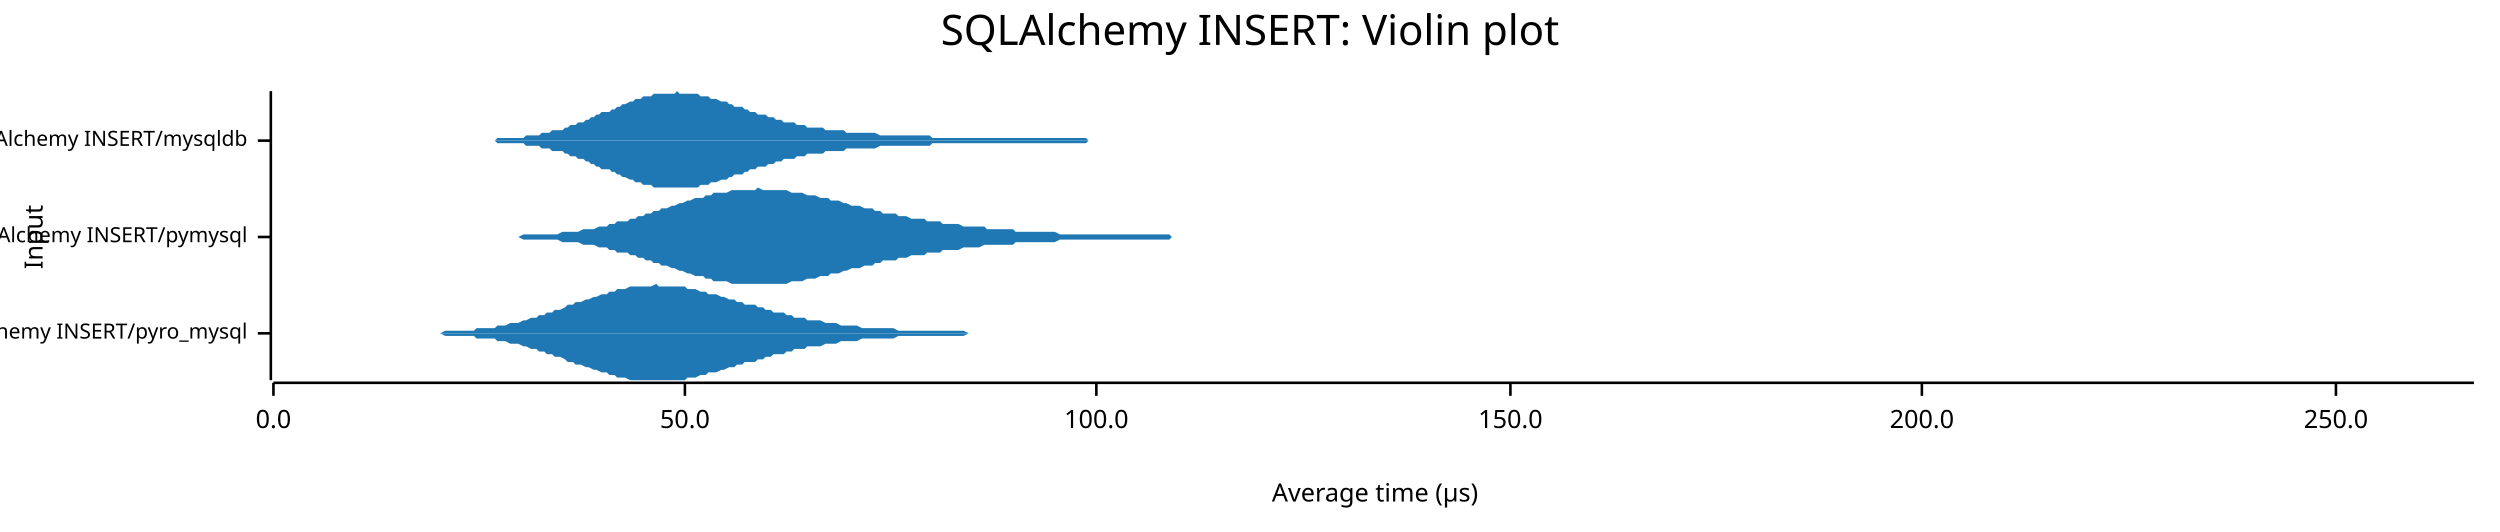
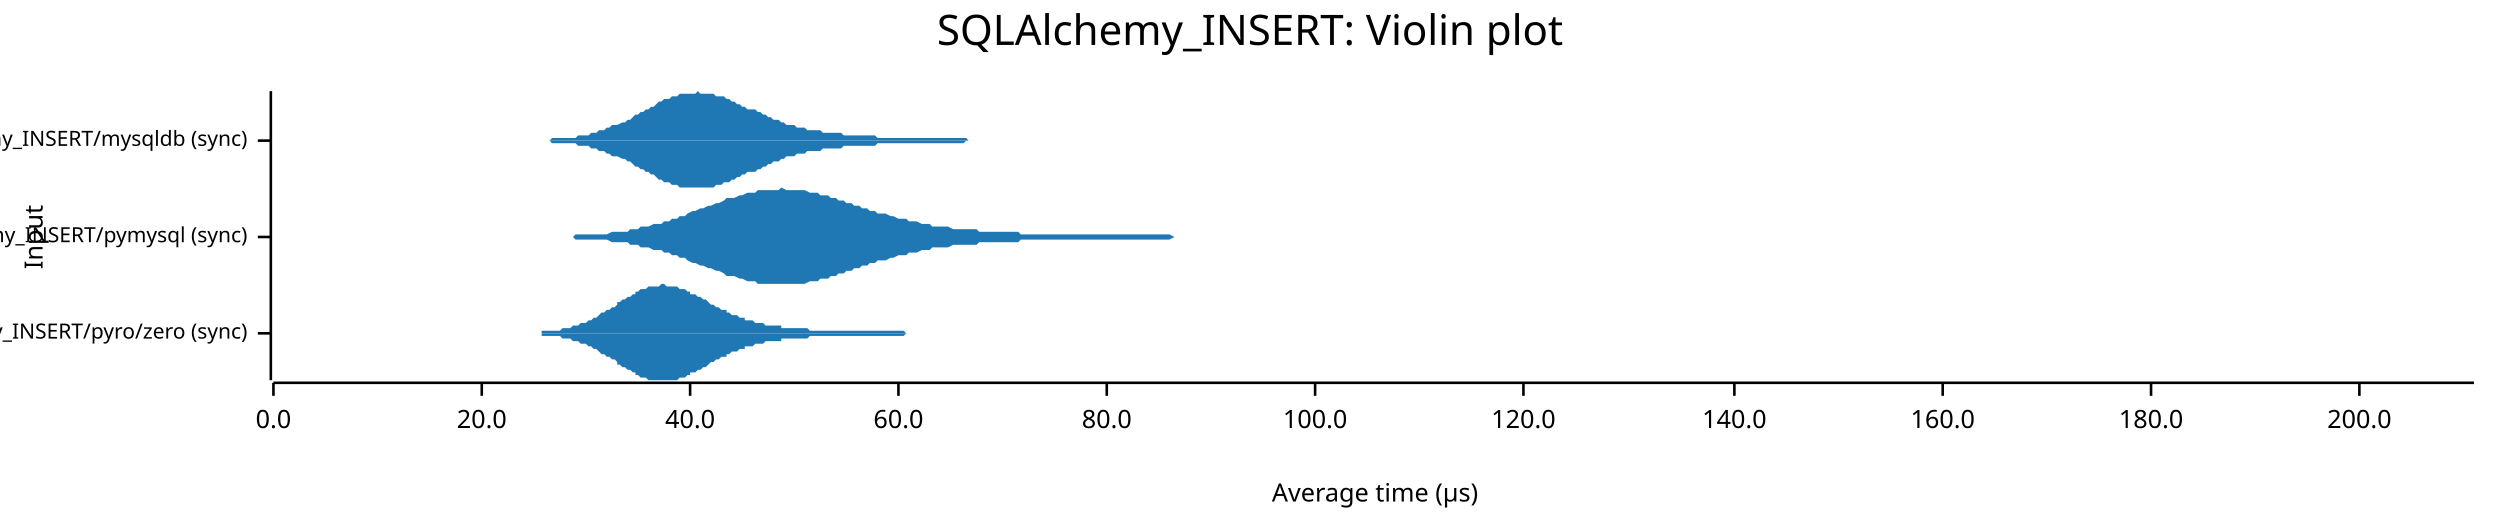
<svg xmlns="http://www.w3.org/2000/svg" width="960" height="204" viewBox="0 0 960 204">
  <text x="480" y="5" dy="0.76em" text-anchor="middle" font-family="sans-serif" font-size="16.129" opacity="1" fill="#000000">
- SQLAlchemy INSERT: Violin plot
+ SQLAlchemy_INSERT: Violin plot
</text>
  <text x="9" y="91" dy="0.76em" text-anchor="middle" font-family="sans-serif" font-size="9.677" opacity="1" fill="#000000" transform="rotate(270, 9, 91)">
Input
</text>
  <text x="528" y="195" dy="-0.5ex" text-anchor="middle" font-family="sans-serif" font-size="9.677" opacity="1" fill="#000000">
Average time (µs)
</text>
  <polyline fill="none" opacity="1" stroke="#000000" stroke-width="1" points="104,35 104,146 " />
  <text x="95" y="128" dy="0.5ex" text-anchor="end" font-family="sans-serif" font-size="8.065" opacity="1" fill="#000000">
- SQLAlchemy INSERT/pyro_mysql
+ SQLAlchemy_INSERT/pyro/zero (sync)
</text>
  <polyline fill="none" opacity="1" stroke="#000000" stroke-width="1" points="99,128 104,128 " />
  <text x="95" y="91" dy="0.5ex" text-anchor="end" font-family="sans-serif" font-size="8.065" opacity="1" fill="#000000">
- SQLAlchemy INSERT/pymysql
+ SQLAlchemy_INSERT/pymysql (sync)
</text>
  <polyline fill="none" opacity="1" stroke="#000000" stroke-width="1" points="99,91 104,91 " />
  <text x="95" y="54" dy="0.5ex" text-anchor="end" font-family="sans-serif" font-size="8.065" opacity="1" fill="#000000">
- SQLAlchemy INSERT/mysqldb
+ SQLAlchemy_INSERT/mysqldb (sync)
</text>
  <polyline fill="none" opacity="1" stroke="#000000" stroke-width="1" points="99,54 104,54 " />
  <polyline fill="none" opacity="1" stroke="#000000" stroke-width="1" points="105,147 950,147 " />
  <text x="105" y="157" dy="0.76em" text-anchor="middle" font-family="sans-serif" font-size="9.677" opacity="1" fill="#000000">
0.0
</text>
  <polyline fill="none" opacity="1" stroke="#000000" stroke-width="1" points="105,147 105,152 " />
-   <text x="263" y="157" dy="0.76em" text-anchor="middle" font-family="sans-serif" font-size="9.677" opacity="1" fill="#000000">
- 50.0
+   <text x="185" y="157" dy="0.76em" text-anchor="middle" font-family="sans-serif" font-size="9.677" opacity="1" fill="#000000">
+ 20.0
</text>
-   <polyline fill="none" opacity="1" stroke="#000000" stroke-width="1" points="263,147 263,152 " />
-   <text x="421" y="157" dy="0.76em" text-anchor="middle" font-family="sans-serif" font-size="9.677" opacity="1" fill="#000000">
+   <polyline fill="none" opacity="1" stroke="#000000" stroke-width="1" points="185,147 185,152 " />
+   <text x="265" y="157" dy="0.76em" text-anchor="middle" font-family="sans-serif" font-size="9.677" opacity="1" fill="#000000">
+ 40.0
+ </text>
+   <polyline fill="none" opacity="1" stroke="#000000" stroke-width="1" points="265,147 265,152 " />
+   <text x="345" y="157" dy="0.76em" text-anchor="middle" font-family="sans-serif" font-size="9.677" opacity="1" fill="#000000">
+ 60.0
+ </text>
+   <polyline fill="none" opacity="1" stroke="#000000" stroke-width="1" points="345,147 345,152 " />
+   <text x="425" y="157" dy="0.76em" text-anchor="middle" font-family="sans-serif" font-size="9.677" opacity="1" fill="#000000">
+ 80.0
+ </text>
+   <polyline fill="none" opacity="1" stroke="#000000" stroke-width="1" points="425,147 425,152 " />
+   <text x="505" y="157" dy="0.76em" text-anchor="middle" font-family="sans-serif" font-size="9.677" opacity="1" fill="#000000">
100.0
</text>
-   <polyline fill="none" opacity="1" stroke="#000000" stroke-width="1" points="421,147 421,152 " />
-   <text x="580" y="157" dy="0.76em" text-anchor="middle" font-family="sans-serif" font-size="9.677" opacity="1" fill="#000000">
- 150.0
+   <polyline fill="none" opacity="1" stroke="#000000" stroke-width="1" points="505,147 505,152 " />
+   <text x="585" y="157" dy="0.76em" text-anchor="middle" font-family="sans-serif" font-size="9.677" opacity="1" fill="#000000">
+ 120.0
</text>
-   <polyline fill="none" opacity="1" stroke="#000000" stroke-width="1" points="580,147 580,152 " />
-   <text x="738" y="157" dy="0.76em" text-anchor="middle" font-family="sans-serif" font-size="9.677" opacity="1" fill="#000000">
+   <polyline fill="none" opacity="1" stroke="#000000" stroke-width="1" points="585,147 585,152 " />
+   <text x="666" y="157" dy="0.76em" text-anchor="middle" font-family="sans-serif" font-size="9.677" opacity="1" fill="#000000">
+ 140.0
+ </text>
+   <polyline fill="none" opacity="1" stroke="#000000" stroke-width="1" points="666,147 666,152 " />
+   <text x="746" y="157" dy="0.76em" text-anchor="middle" font-family="sans-serif" font-size="9.677" opacity="1" fill="#000000">
+ 160.0
+ </text>
+   <polyline fill="none" opacity="1" stroke="#000000" stroke-width="1" points="746,147 746,152 " />
+   <text x="826" y="157" dy="0.76em" text-anchor="middle" font-family="sans-serif" font-size="9.677" opacity="1" fill="#000000">
+ 180.0
+ </text>
+   <polyline fill="none" opacity="1" stroke="#000000" stroke-width="1" points="826,147 826,152 " />
+   <text x="906" y="157" dy="0.76em" text-anchor="middle" font-family="sans-serif" font-size="9.677" opacity="1" fill="#000000">
200.0
</text>
-   <polyline fill="none" opacity="1" stroke="#000000" stroke-width="1" points="738,147 738,152 " />
-   <text x="897" y="157" dy="0.76em" text-anchor="middle" font-family="sans-serif" font-size="9.677" opacity="1" fill="#000000">
- 250.0
- </text>
-   <polyline fill="none" opacity="1" stroke="#000000" stroke-width="1" points="897,147 897,152 " />
-   <polygon opacity="1" fill="#1F78B4" points="148,128 150,128 152,128 153,128 155,128 156,128 158,128 160,128 161,128 163,128 164,128 166,128 168,128 169,128 171,127 172,127 174,127 175,127 177,127 179,127 180,127 182,127 183,126 185,126 187,126 188,126 190,126 191,125 193,125 194,125 196,124 198,124 199,124 201,123 202,123 204,122 206,122 207,121 209,121 210,120 212,120 213,119 215,119 217,118 218,117 220,117 221,116 223,116 225,115 226,115 228,114 229,114 231,113 233,113 234,112 236,112 237,111 239,111 240,111 242,110 244,110 245,110 247,110 248,110 250,110 252,109 253,110 255,110 256,110 258,110 259,110 261,110 263,110 264,111 266,111 267,111 269,112 271,112 272,113 274,113 275,113 277,114 278,114 280,115 282,115 283,116 285,116 286,117 288,117 290,117 291,118 293,118 294,119 296,119 297,120 299,120 301,120 302,121 304,121 305,122 307,122 309,122 310,123 312,123 313,123 315,123 317,124 318,124 320,124 321,124 323,125 324,125 326,125 328,125 329,125 331,126 332,126 334,126 336,126 337,126 339,126 340,126 342,126 343,126 345,127 347,127 348,127 350,127 351,127 353,127 355,127 356,127 358,127 359,127 361,127 362,127 364,127 366,127 367,127 369,127 370,127 372,128 374,128 375,128 377,128 378,128 380,128 382,128 383,128 385,128 386,128 388,128 389,128 391,128 393,128 394,128 396,128 397,128 399,128 401,128 402,128 404,128 405,128 407,128 408,128 410,128 412,128 413,128 415,128 416,128 418,128 420,128 421,128 423,128 424,128 426,128 427,128 429,128 431,128 432,128 434,128 435,128 437,128 439,128 440,128 442,128 443,128 445,128 447,128 448,128 450,128 451,128 453,128 454,128 456,128 458,128 459,128 461,128 462,128 464,128 466,128 467,128 469,128 470,128 472,128 473,128 475,128 477,128 478,128 480,128 481,128 483,128 485,128 486,128 488,128 489,128 491,128 492,128 494,128 496,128 497,128 499,128 500,128 502,128 504,128 505,128 507,128 508,128 510,128 512,128 513,128 515,128 516,128 518,128 519,128 521,128 523,128 524,128 526,128 527,128 529,128 531,128 532,128 534,128 535,128 537,128 538,128 540,128 542,128 543,128 545,128 546,128 548,128 550,128 551,128 553,128 554,128 556,128 557,128 559,128 561,128 562,128 564,128 565,128 567,128 569,128 570,128 572,128 573,128 575,128 576,128 578,128 580,128 581,128 583,128 584,128 586,128 588,128 589,128 591,128 592,128 594,128 596,128 597,128 599,128 600,128 602,128 603,128 605,128 607,128 608,128 610,128 611,128 613,128 615,128 616,128 618,128 619,128 621,128 622,128 624,128 626,128 627,128 629,128 630,128 632,128 634,128 635,128 637,128 638,128 640,128 641,128 643,128 645,128 646,128 648,128 649,128 651,128 653,128 654,128 656,128 657,128 659,128 661,128 662,128 664,128 665,128 667,128 668,128 670,128 672,128 673,128 675,128 676,128 678,128 680,128 681,128 683,128 684,128 686,128 687,128 689,128 691,128 692,128 694,128 695,128 697,128 699,128 700,128 702,128 703,128 705,128 706,128 708,128 710,128 711,128 713,128 714,128 716,128 718,128 719,128 721,128 722,128 724,128 726,128 727,128 729,128 730,128 732,128 733,128 735,128 737,128 738,128 740,128 741,128 743,128 745,128 746,128 748,128 749,128 751,128 752,128 754,128 756,128 757,128 759,128 760,128 762,128 764,128 765,128 767,128 768,128 770,128 771,128 773,128 775,128 776,128 778,128 779,128 781,128 783,128 784,128 786,128 787,128 789,128 791,128 792,128 794,128 795,128 797,128 798,128 800,128 802,128 803,128 805,128 806,128 808,128 810,128 811,128 813,128 814,128 816,128 817,128 819,128 821,128 822,128 824,128 825,128 827,128 829,128 830,128 832,128 833,128 835,128 836,128 838,128 840,128 841,128 843,128 844,128 846,128 848,128 849,128 851,128 852,128 854,128 855,128 857,128 859,128 860,128 862,128 863,128 865,128 867,128 868,128 870,128 871,128 873,128 875,128 876,128 878,128 879,128 881,128 882,128 884,128 886,128 887,128 889,128 890,128 892,128 894,128 895,128 897,128 898,128 900,128 901,128 903,128 905,128 906,128 908,128 909,128 911,128 913,128 914,128 916,128 917,128 919,128 920,128 922,128 924,128 925,128 927,128 928,128 930,128 932,128 933,128 935,128 936,128 938,128 940,128 940,128 148,128 " />
-   <polygon opacity="1" fill="#1F78B4" points="148,128 150,128 152,128 153,128 155,128 156,128 158,128 160,128 161,128 163,128 164,128 166,128 168,128 169,128 171,129 172,129 174,129 175,129 177,129 179,129 180,129 182,129 183,130 185,130 187,130 188,130 190,130 191,131 193,131 194,131 196,132 198,132 199,132 201,133 202,133 204,134 206,134 207,135 209,135 210,136 212,136 213,137 215,137 217,138 218,139 220,139 221,140 223,140 225,141 226,141 228,142 229,142 231,143 233,143 234,144 236,144 237,145 239,145 240,145 242,146 244,146 245,146 247,146 248,146 250,146 252,146 253,146 255,146 256,146 258,146 259,146 261,146 263,146 264,145 266,145 267,145 269,144 271,144 272,143 274,143 275,143 277,142 278,142 280,141 282,141 283,140 285,140 286,139 288,139 290,139 291,138 293,138 294,137 296,137 297,136 299,136 301,136 302,135 304,135 305,134 307,134 309,134 310,133 312,133 313,133 315,133 317,132 318,132 320,132 321,132 323,131 324,131 326,131 328,131 329,131 331,130 332,130 334,130 336,130 337,130 339,130 340,130 342,130 343,130 345,129 347,129 348,129 350,129 351,129 353,129 355,129 356,129 358,129 359,129 361,129 362,129 364,129 366,129 367,129 369,129 370,129 372,128 374,128 375,128 377,128 378,128 380,128 382,128 383,128 385,128 386,128 388,128 389,128 391,128 393,128 394,128 396,128 397,128 399,128 401,128 402,128 404,128 405,128 407,128 408,128 410,128 412,128 413,128 415,128 416,128 418,128 420,128 421,128 423,128 424,128 426,128 427,128 429,128 431,128 432,128 434,128 435,128 437,128 439,128 440,128 442,128 443,128 445,128 447,128 448,128 450,128 451,128 453,128 454,128 456,128 458,128 459,128 461,128 462,128 464,128 466,128 467,128 469,128 470,128 472,128 473,128 475,128 477,128 478,128 480,128 481,128 483,128 485,128 486,128 488,128 489,128 491,128 492,128 494,128 496,128 497,128 499,128 500,128 502,128 504,128 505,128 507,128 508,128 510,128 512,128 513,128 515,128 516,128 518,128 519,128 521,128 523,128 524,128 526,128 527,128 529,128 531,128 532,128 534,128 535,128 537,128 538,128 540,128 542,128 543,128 545,128 546,128 548,128 550,128 551,128 553,128 554,128 556,128 557,128 559,128 561,128 562,128 564,128 565,128 567,128 569,128 570,128 572,128 573,128 575,128 576,128 578,128 580,128 581,128 583,128 584,128 586,128 588,128 589,128 591,128 592,128 594,128 596,128 597,128 599,128 600,128 602,128 603,128 605,128 607,128 608,128 610,128 611,128 613,128 615,128 616,128 618,128 619,128 621,128 622,128 624,128 626,128 627,128 629,128 630,128 632,128 634,128 635,128 637,128 638,128 640,128 641,128 643,128 645,128 646,128 648,128 649,128 651,128 653,128 654,128 656,128 657,128 659,128 661,128 662,128 664,128 665,128 667,128 668,128 670,128 672,128 673,128 675,128 676,128 678,128 680,128 681,128 683,128 684,128 686,128 687,128 689,128 691,128 692,128 694,128 695,128 697,128 699,128 700,128 702,128 703,128 705,128 706,128 708,128 710,128 711,128 713,128 714,128 716,128 718,128 719,128 721,128 722,128 724,128 726,128 727,128 729,128 730,128 732,128 733,128 735,128 737,128 738,128 740,128 741,128 743,128 745,128 746,128 748,128 749,128 751,128 752,128 754,128 756,128 757,128 759,128 760,128 762,128 764,128 765,128 767,128 768,128 770,128 771,128 773,128 775,128 776,128 778,128 779,128 781,128 783,128 784,128 786,128 787,128 789,128 791,128 792,128 794,128 795,128 797,128 798,128 800,128 802,128 803,128 805,128 806,128 808,128 810,128 811,128 813,128 814,128 816,128 817,128 819,128 821,128 822,128 824,128 825,128 827,128 829,128 830,128 832,128 833,128 835,128 836,128 838,128 840,128 841,128 843,128 844,128 846,128 848,128 849,128 851,128 852,128 854,128 855,128 857,128 859,128 860,128 862,128 863,128 865,128 867,128 868,128 870,128 871,128 873,128 875,128 876,128 878,128 879,128 881,128 882,128 884,128 886,128 887,128 889,128 890,128 892,128 894,128 895,128 897,128 898,128 900,128 901,128 903,128 905,128 906,128 908,128 909,128 911,128 913,128 914,128 916,128 917,128 919,128 920,128 922,128 924,128 925,128 927,128 928,128 930,128 932,128 933,128 935,128 936,128 938,128 940,128 940,128 148,128 " />
-   <polygon opacity="1" fill="#1F78B4" points="180,91 182,91 184,91 185,91 187,91 188,91 190,91 191,91 193,91 194,91 196,91 197,91 199,91 201,90 202,90 204,90 205,90 207,90 208,90 210,90 211,90 213,90 214,90 216,89 217,89 219,89 221,89 222,89 224,88 225,88 227,88 228,88 230,87 231,87 233,87 234,86 236,86 237,85 239,85 241,85 242,84 244,84 245,83 247,83 248,82 250,82 251,81 253,81 254,80 256,80 258,79 259,79 261,78 262,78 264,77 265,77 267,76 268,76 270,76 271,75 273,75 274,74 276,74 278,74 279,74 281,73 282,73 284,73 285,73 287,73 288,73 290,73 291,72 293,73 295,73 296,73 298,73 299,73 301,73 302,73 304,74 305,74 307,74 308,74 310,75 311,75 313,75 315,76 316,76 318,76 319,77 321,77 322,77 324,78 325,78 327,79 328,79 330,79 332,80 333,80 335,80 336,81 338,81 339,82 341,82 342,82 344,82 345,83 347,83 348,83 350,84 352,84 353,84 355,84 356,85 358,85 359,85 361,85 362,86 364,86 365,86 367,86 368,86 370,87 372,87 373,87 375,87 376,87 378,87 379,88 381,88 382,88 384,88 385,88 387,88 389,88 390,89 392,89 393,89 395,89 396,89 398,89 399,89 401,89 402,89 404,89 405,89 407,90 409,90 410,90 412,90 413,90 415,90 416,90 418,90 419,90 421,90 422,90 424,90 426,90 427,90 429,90 430,90 432,90 433,90 435,90 436,90 438,90 439,90 441,90 442,90 444,90 446,90 447,90 449,90 450,91 452,91 453,91 455,91 456,91 458,91 459,91 461,91 463,91 464,91 466,91 467,91 469,91 470,91 472,91 473,91 475,91 476,91 478,91 479,91 481,91 483,91 484,91 486,91 487,91 489,91 490,91 492,91 493,91 495,91 496,91 498,91 499,91 501,91 503,91 504,91 506,91 507,91 509,91 510,91 512,91 513,91 515,91 516,91 518,91 520,91 521,91 523,91 524,91 526,91 527,91 529,91 530,91 532,91 533,91 535,91 536,91 538,91 540,91 541,91 543,91 544,91 546,91 547,91 549,91 550,91 552,91 553,91 555,91 557,91 558,91 560,91 561,91 563,91 564,91 566,91 567,91 569,91 570,91 572,91 573,91 575,91 577,91 578,91 580,91 581,91 583,91 584,91 586,91 587,91 589,91 590,91 592,91 593,91 595,91 597,91 598,91 600,91 601,91 603,91 604,91 606,91 607,91 609,91 610,91 612,91 614,91 615,91 617,91 618,91 620,91 621,91 623,91 624,91 626,91 627,91 629,91 630,91 632,91 634,91 635,91 637,91 638,91 640,91 641,91 643,91 644,91 646,91 647,91 649,91 651,91 652,91 654,91 655,91 657,91 658,91 660,91 661,91 663,91 664,91 666,91 667,91 669,91 671,91 672,91 674,91 675,91 677,91 678,91 680,91 681,91 683,91 684,91 686,91 688,91 689,91 691,91 692,91 694,91 695,91 697,91 698,91 700,91 701,91 703,91 704,91 706,91 708,91 709,91 711,91 712,91 714,91 715,91 717,91 718,91 720,91 721,91 723,91 724,91 726,91 728,91 729,91 731,91 732,91 734,91 735,91 737,91 738,91 740,91 741,91 743,91 745,91 746,91 748,91 749,91 751,91 752,91 754,91 755,91 757,91 758,91 760,91 761,91 763,91 765,91 766,91 768,91 769,91 771,91 772,91 774,91 775,91 777,91 778,91 780,91 782,91 783,91 785,91 786,91 788,91 789,91 791,91 792,91 794,91 795,91 797,91 798,91 800,91 802,91 803,91 805,91 806,91 808,91 809,91 811,91 812,91 814,91 815,91 817,91 819,91 820,91 822,91 823,91 825,91 826,91 828,91 829,91 831,91 832,91 834,91 835,91 837,91 839,91 840,91 842,91 843,91 845,91 846,91 848,91 849,91 851,91 852,91 854,91 855,91 857,91 859,91 860,91 862,91 863,91 865,91 866,91 868,91 869,91 871,91 872,91 874,91 876,91 877,91 879,91 880,91 882,91 883,91 885,91 886,91 888,91 889,91 891,91 892,91 894,91 896,91 897,91 899,91 900,91 902,91 903,91 905,91 906,91 908,91 909,91 911,91 913,91 914,91 916,91 917,91 919,91 920,91 922,91 923,91 925,91 926,91 928,91 929,91 931,91 933,91 934,91 936,91 937,91 939,91 940,91 942,91 943,91 945,91 946,91 948,91 950,91 950,91 180,91 " />
-   <polygon opacity="1" fill="#1F78B4" points="180,91 182,91 184,91 185,91 187,91 188,91 190,91 191,91 193,91 194,91 196,91 197,91 199,91 201,92 202,92 204,92 205,92 207,92 208,92 210,92 211,92 213,92 214,92 216,93 217,93 219,93 221,93 222,93 224,94 225,94 227,94 228,94 230,95 231,95 233,95 234,96 236,96 237,97 239,97 241,97 242,98 244,98 245,99 247,99 248,100 250,100 251,101 253,101 254,102 256,102 258,103 259,103 261,104 262,104 264,105 265,105 267,106 268,106 270,106 271,107 273,107 274,108 276,108 278,108 279,108 281,109 282,109 284,109 285,109 287,109 288,109 290,109 291,109 293,109 295,109 296,109 298,109 299,109 301,109 302,109 304,108 305,108 307,108 308,108 310,107 311,107 313,107 315,106 316,106 318,106 319,105 321,105 322,105 324,104 325,104 327,103 328,103 330,103 332,102 333,102 335,102 336,101 338,101 339,100 341,100 342,100 344,100 345,99 347,99 348,99 350,98 352,98 353,98 355,98 356,97 358,97 359,97 361,97 362,96 364,96 365,96 367,96 368,96 370,95 372,95 373,95 375,95 376,95 378,94 379,94 381,94 382,94 384,94 385,94 387,94 389,94 390,93 392,93 393,93 395,93 396,93 398,93 399,93 401,93 402,93 404,93 405,93 407,92 409,92 410,92 412,92 413,92 415,92 416,92 418,92 419,92 421,92 422,92 424,92 426,92 427,92 429,92 430,92 432,92 433,92 435,92 436,92 438,92 439,92 441,92 442,92 444,92 446,92 447,92 449,92 450,91 452,91 453,91 455,91 456,91 458,91 459,91 461,91 463,91 464,91 466,91 467,91 469,91 470,91 472,91 473,91 475,91 476,91 478,91 479,91 481,91 483,91 484,91 486,91 487,91 489,91 490,91 492,91 493,91 495,91 496,91 498,91 499,91 501,91 503,91 504,91 506,91 507,91 509,91 510,91 512,91 513,91 515,91 516,91 518,91 520,91 521,91 523,91 524,91 526,91 527,91 529,91 530,91 532,91 533,91 535,91 536,91 538,91 540,91 541,91 543,91 544,91 546,91 547,91 549,91 550,91 552,91 553,91 555,91 557,91 558,91 560,91 561,91 563,91 564,91 566,91 567,91 569,91 570,91 572,91 573,91 575,91 577,91 578,91 580,91 581,91 583,91 584,91 586,91 587,91 589,91 590,91 592,91 593,91 595,91 597,91 598,91 600,91 601,91 603,91 604,91 606,91 607,91 609,91 610,91 612,91 614,91 615,91 617,91 618,91 620,91 621,91 623,91 624,91 626,91 627,91 629,91 630,91 632,91 634,91 635,91 637,91 638,91 640,91 641,91 643,91 644,91 646,91 647,91 649,91 651,91 652,91 654,91 655,91 657,91 658,91 660,91 661,91 663,91 664,91 666,91 667,91 669,91 671,91 672,91 674,91 675,91 677,91 678,91 680,91 681,91 683,91 684,91 686,91 688,91 689,91 691,91 692,91 694,91 695,91 697,91 698,91 700,91 701,91 703,91 704,91 706,91 708,91 709,91 711,91 712,91 714,91 715,91 717,91 718,91 720,91 721,91 723,91 724,91 726,91 728,91 729,91 731,91 732,91 734,91 735,91 737,91 738,91 740,91 741,91 743,91 745,91 746,91 748,91 749,91 751,91 752,91 754,91 755,91 757,91 758,91 760,91 761,91 763,91 765,91 766,91 768,91 769,91 771,91 772,91 774,91 775,91 777,91 778,91 780,91 782,91 783,91 785,91 786,91 788,91 789,91 791,91 792,91 794,91 795,91 797,91 798,91 800,91 802,91 803,91 805,91 806,91 808,91 809,91 811,91 812,91 814,91 815,91 817,91 819,91 820,91 822,91 823,91 825,91 826,91 828,91 829,91 831,91 832,91 834,91 835,91 837,91 839,91 840,91 842,91 843,91 845,91 846,91 848,91 849,91 851,91 852,91 854,91 855,91 857,91 859,91 860,91 862,91 863,91 865,91 866,91 868,91 869,91 871,91 872,91 874,91 876,91 877,91 879,91 880,91 882,91 883,91 885,91 886,91 888,91 889,91 891,91 892,91 894,91 896,91 897,91 899,91 900,91 902,91 903,91 905,91 906,91 908,91 909,91 911,91 913,91 914,91 916,91 917,91 919,91 920,91 922,91 923,91 925,91 926,91 928,91 929,91 931,91 933,91 934,91 936,91 937,91 939,91 940,91 942,91 943,91 945,91 946,91 948,91 950,91 950,91 180,91 " />
-   <polygon opacity="1" fill="#1F78B4" points="174,54 175,54 176,54 177,54 178,54 179,54 181,54 182,54 183,54 184,54 185,54 186,54 187,54 189,54 190,54 191,53 192,53 193,53 194,53 195,53 196,53 198,53 199,53 200,53 201,53 202,52 203,52 204,52 205,52 207,52 208,51 209,51 210,51 211,51 212,50 213,50 214,50 216,50 217,49 218,49 219,48 220,48 221,48 222,47 224,47 225,46 226,46 227,45 228,45 229,44 230,44 231,43 233,43 234,43 235,42 236,42 237,41 238,41 239,40 240,40 242,39 243,39 244,38 245,38 246,38 247,37 248,37 250,37 251,36 252,36 253,36 254,36 255,36 256,36 257,36 259,36 260,35 261,36 262,36 263,36 264,36 265,36 266,36 268,36 269,37 270,37 271,37 272,37 273,38 274,38 275,38 277,39 278,39 279,39 280,40 281,40 282,41 283,41 285,41 286,42 287,42 288,43 289,43 290,43 291,44 292,44 294,44 295,45 296,45 297,45 298,46 299,46 300,46 301,47 303,47 304,47 305,47 306,48 307,48 308,48 309,48 310,49 312,49 313,49 314,49 315,49 316,49 317,50 318,50 320,50 321,50 322,50 323,50 324,50 325,51 326,51 327,51 329,51 330,51 331,51 332,51 333,51 334,51 335,51 336,51 338,52 339,52 340,52 341,52 342,52 343,52 344,52 346,52 347,52 348,52 349,52 350,52 351,52 352,52 353,52 355,52 356,52 357,52 358,53 359,53 360,53 361,53 362,53 364,53 365,53 366,53 367,53 368,53 369,53 370,53 371,53 373,53 374,53 375,53 376,53 377,53 378,53 379,53 381,53 382,53 383,53 384,53 385,53 386,53 387,53 388,53 390,53 391,53 392,53 393,53 394,53 395,53 396,53 397,53 399,53 400,53 401,53 402,53 403,53 404,53 405,53 407,53 408,53 409,53 410,53 411,53 412,53 413,53 414,53 416,53 417,53 418,54 419,54 420,54 421,54 422,54 423,54 425,54 426,54 427,54 428,54 429,54 430,54 431,54 432,54 434,54 435,54 436,54 437,54 438,54 439,54 440,54 442,54 443,54 444,54 445,54 446,54 447,54 448,54 449,54 451,54 452,54 453,54 454,54 455,54 456,54 457,54 458,54 460,54 461,54 462,54 463,54 464,54 465,54 466,54 468,54 469,54 470,54 471,54 472,54 473,54 474,54 475,54 477,54 478,54 479,54 480,54 481,54 482,54 483,54 484,54 486,54 487,54 488,54 489,54 490,54 491,54 492,54 493,54 495,54 496,54 497,54 498,54 499,54 500,54 501,54 503,54 504,54 505,54 506,54 507,54 508,54 509,54 510,54 512,54 513,54 514,54 515,54 516,54 517,54 518,54 519,54 521,54 522,54 523,54 524,54 525,54 526,54 527,54 529,54 530,54 531,54 532,54 533,54 534,54 535,54 536,54 538,54 539,54 540,54 541,54 542,54 543,54 544,54 545,54 547,54 548,54 549,54 550,54 551,54 552,54 553,54 554,54 556,54 557,54 558,54 559,54 560,54 561,54 562,54 564,54 565,54 566,54 567,54 568,54 569,54 570,54 571,54 573,54 574,54 575,54 576,54 577,54 578,54 579,54 580,54 582,54 583,54 584,54 585,54 586,54 587,54 588,54 590,54 591,54 592,54 593,54 594,54 595,54 596,54 597,54 599,54 600,54 601,54 602,54 603,54 604,54 605,54 606,54 608,54 609,54 610,54 611,54 612,54 613,54 614,54 615,54 617,54 618,54 619,54 620,54 621,54 622,54 623,54 625,54 626,54 627,54 628,54 629,54 630,54 631,54 632,54 634,54 635,54 636,54 637,54 638,54 639,54 640,54 641,54 643,54 644,54 645,54 646,54 647,54 648,54 649,54 651,54 652,54 653,54 654,54 655,54 656,54 657,54 658,54 660,54 661,54 662,54 663,54 664,54 665,54 666,54 667,54 669,54 670,54 671,54 672,54 673,54 674,54 675,54 676,54 678,54 679,54 680,54 681,54 682,54 683,54 684,54 686,54 687,54 688,54 689,54 690,54 691,54 692,54 693,54 695,54 696,54 697,54 698,54 699,54 700,54 701,54 702,54 704,54 705,54 706,54 707,54 708,54 709,54 710,54 712,54 713,54 714,54 715,54 716,54 717,54 718,54 719,54 721,54 722,54 723,54 724,54 725,54 726,54 727,54 728,54 730,54 731,54 732,54 733,54 734,54 735,54 736,54 737,54 737,54 174,54 " />
-   <polygon opacity="1" fill="#1F78B4" points="174,54 175,54 176,54 177,54 178,54 179,54 181,54 182,54 183,54 184,54 185,54 186,54 187,54 189,54 190,54 191,55 192,55 193,55 194,55 195,55 196,55 198,55 199,55 200,55 201,55 202,56 203,56 204,56 205,56 207,56 208,57 209,57 210,57 211,57 212,58 213,58 214,58 216,58 217,59 218,59 219,60 220,60 221,60 222,61 224,61 225,62 226,62 227,63 228,63 229,64 230,64 231,65 233,65 234,65 235,66 236,66 237,67 238,67 239,68 240,68 242,69 243,69 244,70 245,70 246,70 247,71 248,71 250,71 251,72 252,72 253,72 254,72 255,72 256,72 257,72 259,72 260,72 261,72 262,72 263,72 264,72 265,72 266,72 268,72 269,71 270,71 271,71 272,71 273,70 274,70 275,70 277,69 278,69 279,69 280,68 281,68 282,67 283,67 285,67 286,66 287,66 288,65 289,65 290,65 291,64 292,64 294,64 295,63 296,63 297,63 298,62 299,62 300,62 301,61 303,61 304,61 305,61 306,60 307,60 308,60 309,60 310,59 312,59 313,59 314,59 315,59 316,59 317,58 318,58 320,58 321,58 322,58 323,58 324,58 325,57 326,57 327,57 329,57 330,57 331,57 332,57 333,57 334,57 335,57 336,57 338,56 339,56 340,56 341,56 342,56 343,56 344,56 346,56 347,56 348,56 349,56 350,56 351,56 352,56 353,56 355,56 356,56 357,56 358,55 359,55 360,55 361,55 362,55 364,55 365,55 366,55 367,55 368,55 369,55 370,55 371,55 373,55 374,55 375,55 376,55 377,55 378,55 379,55 381,55 382,55 383,55 384,55 385,55 386,55 387,55 388,55 390,55 391,55 392,55 393,55 394,55 395,55 396,55 397,55 399,55 400,55 401,55 402,55 403,55 404,55 405,55 407,55 408,55 409,55 410,55 411,55 412,55 413,55 414,55 416,55 417,55 418,54 419,54 420,54 421,54 422,54 423,54 425,54 426,54 427,54 428,54 429,54 430,54 431,54 432,54 434,54 435,54 436,54 437,54 438,54 439,54 440,54 442,54 443,54 444,54 445,54 446,54 447,54 448,54 449,54 451,54 452,54 453,54 454,54 455,54 456,54 457,54 458,54 460,54 461,54 462,54 463,54 464,54 465,54 466,54 468,54 469,54 470,54 471,54 472,54 473,54 474,54 475,54 477,54 478,54 479,54 480,54 481,54 482,54 483,54 484,54 486,54 487,54 488,54 489,54 490,54 491,54 492,54 493,54 495,54 496,54 497,54 498,54 499,54 500,54 501,54 503,54 504,54 505,54 506,54 507,54 508,54 509,54 510,54 512,54 513,54 514,54 515,54 516,54 517,54 518,54 519,54 521,54 522,54 523,54 524,54 525,54 526,54 527,54 529,54 530,54 531,54 532,54 533,54 534,54 535,54 536,54 538,54 539,54 540,54 541,54 542,54 543,54 544,54 545,54 547,54 548,54 549,54 550,54 551,54 552,54 553,54 554,54 556,54 557,54 558,54 559,54 560,54 561,54 562,54 564,54 565,54 566,54 567,54 568,54 569,54 570,54 571,54 573,54 574,54 575,54 576,54 577,54 578,54 579,54 580,54 582,54 583,54 584,54 585,54 586,54 587,54 588,54 590,54 591,54 592,54 593,54 594,54 595,54 596,54 597,54 599,54 600,54 601,54 602,54 603,54 604,54 605,54 606,54 608,54 609,54 610,54 611,54 612,54 613,54 614,54 615,54 617,54 618,54 619,54 620,54 621,54 622,54 623,54 625,54 626,54 627,54 628,54 629,54 630,54 631,54 632,54 634,54 635,54 636,54 637,54 638,54 639,54 640,54 641,54 643,54 644,54 645,54 646,54 647,54 648,54 649,54 651,54 652,54 653,54 654,54 655,54 656,54 657,54 658,54 660,54 661,54 662,54 663,54 664,54 665,54 666,54 667,54 669,54 670,54 671,54 672,54 673,54 674,54 675,54 676,54 678,54 679,54 680,54 681,54 682,54 683,54 684,54 686,54 687,54 688,54 689,54 690,54 691,54 692,54 693,54 695,54 696,54 697,54 698,54 699,54 700,54 701,54 702,54 704,54 705,54 706,54 707,54 708,54 709,54 710,54 712,54 713,54 714,54 715,54 716,54 717,54 718,54 719,54 721,54 722,54 723,54 724,54 725,54 726,54 727,54 728,54 730,54 731,54 732,54 733,54 734,54 735,54 736,54 737,54 737,54 174,54 " />
+   <polyline fill="none" opacity="1" stroke="#000000" stroke-width="1" points="906,147 906,152 " />
+   <polygon opacity="1" fill="#1F78B4" points="198,128 199,128 200,128 201,128 201,128 202,128 203,128 204,128 205,128 206,128 207,128 208,128 208,127 209,127 210,127 211,127 212,127 213,127 214,127 215,127 215,127 216,126 217,126 218,126 219,126 220,125 221,125 222,125 222,125 223,124 224,124 225,124 226,123 227,123 228,122 229,122 230,121 230,121 231,120 232,120 233,119 234,119 235,118 236,118 237,117 237,116 238,116 239,115 240,115 241,114 242,114 243,113 244,113 244,112 245,112 246,111 247,111 248,111 249,110 250,110 251,110 251,110 252,110 253,110 254,109 255,109 256,110 257,110 258,110 258,110 259,110 260,110 261,111 262,111 263,111 264,112 265,112 265,113 266,113 267,113 268,114 269,114 270,115 271,115 272,116 272,116 273,117 274,117 275,118 276,118 277,119 278,119 279,119 279,120 280,120 281,121 282,121 283,121 284,122 285,122 286,122 286,123 287,123 288,123 289,123 290,124 291,124 292,124 293,124 293,124 294,125 295,125 296,125 297,125 298,125 299,125 300,125 300,126 301,126 302,126 303,126 304,126 305,126 306,126 307,126 307,126 308,126 309,126 310,126 311,127 312,127 313,127 314,127 314,127 315,127 316,127 317,127 318,127 319,127 320,127 321,127 321,127 322,127 323,127 324,127 325,127 326,127 327,127 328,127 328,127 329,127 330,127 331,127 332,127 333,127 334,127 335,127 335,127 336,127 337,127 338,127 339,127 340,127 341,127 342,127 343,127 343,127 344,127 345,127 346,127 347,127 348,128 349,128 350,128 350,128 351,128 352,128 353,128 354,128 355,128 356,128 357,128 357,128 358,128 359,128 360,128 361,128 362,128 363,128 364,128 364,128 365,128 366,128 367,128 368,128 369,128 370,128 371,128 371,128 372,128 373,128 374,128 375,128 376,128 377,128 378,128 378,128 379,128 380,128 381,128 382,128 383,128 384,128 385,128 385,128 386,128 387,128 388,128 389,128 390,128 391,128 392,128 392,128 393,128 394,128 395,128 396,128 397,128 398,128 399,128 399,128 400,128 401,128 402,128 403,128 404,128 405,128 406,128 406,128 407,128 408,128 409,128 410,128 411,128 412,128 413,128 413,128 414,128 415,128 416,128 417,128 418,128 419,128 420,128 420,128 421,128 422,128 423,128 424,128 425,128 426,128 427,128 427,128 428,128 429,128 430,128 431,128 432,128 433,128 434,128 434,128 435,128 436,128 437,128 438,128 439,128 440,128 441,128 441,128 442,128 443,128 444,128 445,128 446,128 447,128 448,128 448,128 449,128 450,128 451,128 452,128 453,128 454,128 455,128 456,128 456,128 457,128 458,128 459,128 460,128 461,128 462,128 463,128 463,128 464,128 465,128 466,128 467,128 468,128 469,128 470,128 470,128 471,128 472,128 473,128 474,128 475,128 476,128 477,128 477,128 478,128 479,128 480,128 481,128 482,128 483,128 484,128 484,128 485,128 486,128 487,128 488,128 489,128 490,128 491,128 491,128 492,128 493,128 494,128 495,128 496,128 497,128 498,128 498,128 499,128 500,128 501,128 502,128 503,128 504,128 505,128 505,128 506,128 507,128 508,128 509,128 510,128 511,128 512,128 512,128 513,128 514,128 515,128 516,128 517,128 518,128 519,128 519,128 520,128 521,128 522,128 523,128 524,128 525,128 526,128 526,128 527,128 528,128 529,128 530,128 531,128 532,128 533,128 533,128 534,128 535,128 536,128 537,128 538,128 539,128 540,128 540,128 541,128 542,128 543,128 544,128 545,128 546,128 547,128 547,128 548,128 549,128 550,128 551,128 552,128 553,128 554,128 554,128 555,128 556,128 557,128 558,128 559,128 560,128 561,128 561,128 562,128 563,128 564,128 565,128 566,128 567,128 568,128 569,128 569,128 570,128 571,128 572,128 573,128 574,128 575,128 576,128 576,128 577,128 578,128 579,128 580,128 581,128 582,128 583,128 583,128 584,128 585,128 586,128 587,128 588,128 589,128 590,128 590,128 591,128 592,128 593,128 594,128 595,128 596,128 597,128 597,128 598,128 599,128 600,128 601,128 602,128 603,128 604,128 604,128 605,128 606,128 607,128 608,128 609,128 610,128 611,128 611,128 612,128 613,128 614,128 615,128 616,128 617,128 618,128 618,128 619,128 620,128 621,128 622,128 623,128 624,128 625,128 625,128 626,128 627,128 628,128 629,128 630,128 631,128 632,128 632,128 633,128 634,128 635,128 635,128 198,128 " />
+   <polygon opacity="1" fill="#1F78B4" points="198,128 199,128 200,128 201,128 201,128 202,128 203,128 204,128 205,128 206,128 207,128 208,128 208,129 209,129 210,129 211,129 212,129 213,129 214,129 215,129 215,129 216,130 217,130 218,130 219,130 220,131 221,131 222,131 222,131 223,132 224,132 225,132 226,133 227,133 228,134 229,134 230,135 230,135 231,136 232,136 233,137 234,137 235,138 236,138 237,139 237,140 238,140 239,141 240,141 241,142 242,142 243,143 244,143 244,144 245,144 246,145 247,145 248,145 249,146 250,146 251,146 251,146 252,146 253,146 254,146 255,146 256,146 257,146 258,146 258,146 259,146 260,146 261,145 262,145 263,145 264,144 265,144 265,143 266,143 267,143 268,142 269,142 270,141 271,141 272,140 272,140 273,139 274,139 275,138 276,138 277,137 278,137 279,137 279,136 280,136 281,135 282,135 283,135 284,134 285,134 286,134 286,133 287,133 288,133 289,133 290,132 291,132 292,132 293,132 293,132 294,131 295,131 296,131 297,131 298,131 299,131 300,131 300,130 301,130 302,130 303,130 304,130 305,130 306,130 307,130 307,130 308,130 309,130 310,130 311,129 312,129 313,129 314,129 314,129 315,129 316,129 317,129 318,129 319,129 320,129 321,129 321,129 322,129 323,129 324,129 325,129 326,129 327,129 328,129 328,129 329,129 330,129 331,129 332,129 333,129 334,129 335,129 335,129 336,129 337,129 338,129 339,129 340,129 341,129 342,129 343,129 343,129 344,129 345,129 346,129 347,129 348,128 349,128 350,128 350,128 351,128 352,128 353,128 354,128 355,128 356,128 357,128 357,128 358,128 359,128 360,128 361,128 362,128 363,128 364,128 364,128 365,128 366,128 367,128 368,128 369,128 370,128 371,128 371,128 372,128 373,128 374,128 375,128 376,128 377,128 378,128 378,128 379,128 380,128 381,128 382,128 383,128 384,128 385,128 385,128 386,128 387,128 388,128 389,128 390,128 391,128 392,128 392,128 393,128 394,128 395,128 396,128 397,128 398,128 399,128 399,128 400,128 401,128 402,128 403,128 404,128 405,128 406,128 406,128 407,128 408,128 409,128 410,128 411,128 412,128 413,128 413,128 414,128 415,128 416,128 417,128 418,128 419,128 420,128 420,128 421,128 422,128 423,128 424,128 425,128 426,128 427,128 427,128 428,128 429,128 430,128 431,128 432,128 433,128 434,128 434,128 435,128 436,128 437,128 438,128 439,128 440,128 441,128 441,128 442,128 443,128 444,128 445,128 446,128 447,128 448,128 448,128 449,128 450,128 451,128 452,128 453,128 454,128 455,128 456,128 456,128 457,128 458,128 459,128 460,128 461,128 462,128 463,128 463,128 464,128 465,128 466,128 467,128 468,128 469,128 470,128 470,128 471,128 472,128 473,128 474,128 475,128 476,128 477,128 477,128 478,128 479,128 480,128 481,128 482,128 483,128 484,128 484,128 485,128 486,128 487,128 488,128 489,128 490,128 491,128 491,128 492,128 493,128 494,128 495,128 496,128 497,128 498,128 498,128 499,128 500,128 501,128 502,128 503,128 504,128 505,128 505,128 506,128 507,128 508,128 509,128 510,128 511,128 512,128 512,128 513,128 514,128 515,128 516,128 517,128 518,128 519,128 519,128 520,128 521,128 522,128 523,128 524,128 525,128 526,128 526,128 527,128 528,128 529,128 530,128 531,128 532,128 533,128 533,128 534,128 535,128 536,128 537,128 538,128 539,128 540,128 540,128 541,128 542,128 543,128 544,128 545,128 546,128 547,128 547,128 548,128 549,128 550,128 551,128 552,128 553,128 554,128 554,128 555,128 556,128 557,128 558,128 559,128 560,128 561,128 561,128 562,128 563,128 564,128 565,128 566,128 567,128 568,128 569,128 569,128 570,128 571,128 572,128 573,128 574,128 575,128 576,128 576,128 577,128 578,128 579,128 580,128 581,128 582,128 583,128 583,128 584,128 585,128 586,128 587,128 588,128 589,128 590,128 590,128 591,128 592,128 593,128 594,128 595,128 596,128 597,128 597,128 598,128 599,128 600,128 601,128 602,128 603,128 604,128 604,128 605,128 606,128 607,128 608,128 609,128 610,128 611,128 611,128 612,128 613,128 614,128 615,128 616,128 617,128 618,128 618,128 619,128 620,128 621,128 622,128 623,128 624,128 625,128 625,128 626,128 627,128 628,128 629,128 630,128 631,128 632,128 632,128 633,128 634,128 635,128 635,128 198,128 " />
+   <polygon opacity="1" fill="#1F78B4" points="206,91 208,91 209,91 211,91 212,91 214,91 215,91 217,91 218,91 220,91 221,90 223,90 224,90 226,90 227,90 229,90 230,90 232,90 233,90 235,89 236,89 238,89 239,89 241,89 242,88 243,88 245,88 246,87 248,87 249,87 251,86 252,86 254,86 255,85 257,85 258,84 260,84 261,83 263,83 264,82 266,81 267,81 269,80 270,80 272,79 273,79 275,78 276,78 278,77 279,76 281,76 282,76 284,75 285,75 287,74 288,74 290,74 291,73 293,73 294,73 296,73 297,73 299,73 300,72 302,73 303,73 305,73 306,73 308,73 309,73 311,74 312,74 314,74 315,75 316,75 318,75 319,76 321,76 322,77 324,77 325,78 327,78 328,79 330,79 331,80 333,80 334,81 336,81 337,82 339,82 340,82 342,83 343,83 345,84 346,84 348,84 349,85 351,85 352,85 354,86 355,86 357,86 358,87 360,87 361,87 363,87 364,87 366,88 367,88 369,88 370,88 372,88 373,88 375,88 376,89 378,89 379,89 381,89 382,89 384,89 385,89 386,89 388,89 389,89 391,89 392,90 394,90 395,90 397,90 398,90 400,90 401,90 403,90 404,90 406,90 407,90 409,90 410,90 412,90 413,90 415,90 416,90 418,90 419,90 421,90 422,90 424,90 425,90 427,90 428,90 430,90 431,90 433,90 434,90 436,90 437,90 439,90 440,90 442,90 443,90 445,90 446,90 448,90 449,90 451,91 452,91 454,91 455,91 456,91 458,91 459,91 461,91 462,91 464,91 465,91 467,91 468,91 470,91 471,91 473,91 474,91 476,91 477,91 479,91 480,91 482,91 483,91 485,91 486,91 488,91 489,91 491,91 492,91 494,91 495,91 497,91 498,91 500,91 501,91 503,91 504,91 506,91 507,91 509,91 510,91 512,91 513,91 515,91 516,91 518,91 519,91 521,91 522,91 524,91 525,91 526,91 528,91 529,91 531,91 532,91 534,91 535,91 537,91 538,91 540,91 541,91 543,91 544,91 546,91 547,91 549,91 550,91 552,91 553,91 555,91 556,91 558,91 559,91 561,91 562,91 564,91 565,91 567,91 568,91 570,91 571,91 573,91 574,91 576,91 577,91 579,91 580,91 582,91 583,91 585,91 586,91 588,91 589,91 591,91 592,91 594,91 595,91 596,91 598,91 599,91 601,91 602,91 604,91 605,91 607,91 608,91 610,91 611,91 613,91 614,91 616,91 617,91 619,91 620,91 622,91 623,91 625,91 626,91 628,91 629,91 631,91 632,91 634,91 635,91 637,91 638,91 640,91 641,91 643,91 644,91 646,91 647,91 649,91 650,91 652,91 653,91 655,91 656,91 658,91 659,91 661,91 662,91 664,91 665,91 667,91 668,91 669,91 671,91 672,91 674,91 675,91 677,91 678,91 680,91 681,91 683,91 684,91 686,91 687,91 689,91 690,91 692,91 693,91 695,91 696,91 698,91 699,91 701,91 702,91 704,91 705,91 707,91 708,91 710,91 711,91 713,91 714,91 716,91 717,91 719,91 720,91 722,91 723,91 725,91 726,91 728,91 729,91 731,91 732,91 734,91 735,91 737,91 738,91 739,91 741,91 742,91 744,91 745,91 747,91 748,91 750,91 751,91 753,91 754,91 756,91 757,91 759,91 760,91 762,91 763,91 765,91 766,91 768,91 769,91 771,91 772,91 774,91 775,91 777,91 778,91 780,91 781,91 783,91 784,91 786,91 787,91 789,91 790,91 792,91 793,91 795,91 796,91 798,91 799,91 801,91 802,91 804,91 805,91 807,91 808,91 809,91 811,91 812,91 814,91 815,91 817,91 818,91 820,91 821,91 823,91 824,91 826,91 827,91 829,91 830,91 832,91 833,91 835,91 836,91 838,91 839,91 841,91 842,91 844,91 845,91 847,91 848,91 850,91 851,91 853,91 854,91 856,91 857,91 859,91 860,91 862,91 863,91 865,91 866,91 868,91 869,91 871,91 872,91 874,91 875,91 877,91 878,91 879,91 881,91 882,91 884,91 885,91 887,91 888,91 890,91 891,91 893,91 894,91 896,91 897,91 899,91 900,91 902,91 903,91 905,91 906,91 908,91 909,91 911,91 912,91 914,91 915,91 917,91 918,91 920,91 921,91 923,91 924,91 926,91 927,91 929,91 930,91 932,91 933,91 935,91 936,91 938,91 939,91 941,91 942,91 944,91 945,91 947,91 948,91 950,91 950,91 206,91 " />
+   <polygon opacity="1" fill="#1F78B4" points="206,91 208,91 209,91 211,91 212,91 214,91 215,91 217,91 218,91 220,91 221,92 223,92 224,92 226,92 227,92 229,92 230,92 232,92 233,92 235,93 236,93 238,93 239,93 241,93 242,94 243,94 245,94 246,95 248,95 249,95 251,96 252,96 254,96 255,97 257,97 258,98 260,98 261,99 263,99 264,100 266,101 267,101 269,102 270,102 272,103 273,103 275,104 276,104 278,105 279,106 281,106 282,106 284,107 285,107 287,108 288,108 290,108 291,109 293,109 294,109 296,109 297,109 299,109 300,109 302,109 303,109 305,109 306,109 308,109 309,109 311,108 312,108 314,108 315,107 316,107 318,107 319,106 321,106 322,105 324,105 325,104 327,104 328,103 330,103 331,102 333,102 334,101 336,101 337,100 339,100 340,100 342,99 343,99 345,98 346,98 348,98 349,97 351,97 352,97 354,96 355,96 357,96 358,95 360,95 361,95 363,95 364,95 366,94 367,94 369,94 370,94 372,94 373,94 375,94 376,93 378,93 379,93 381,93 382,93 384,93 385,93 386,93 388,93 389,93 391,93 392,92 394,92 395,92 397,92 398,92 400,92 401,92 403,92 404,92 406,92 407,92 409,92 410,92 412,92 413,92 415,92 416,92 418,92 419,92 421,92 422,92 424,92 425,92 427,92 428,92 430,92 431,92 433,92 434,92 436,92 437,92 439,92 440,92 442,92 443,92 445,92 446,92 448,92 449,92 451,91 452,91 454,91 455,91 456,91 458,91 459,91 461,91 462,91 464,91 465,91 467,91 468,91 470,91 471,91 473,91 474,91 476,91 477,91 479,91 480,91 482,91 483,91 485,91 486,91 488,91 489,91 491,91 492,91 494,91 495,91 497,91 498,91 500,91 501,91 503,91 504,91 506,91 507,91 509,91 510,91 512,91 513,91 515,91 516,91 518,91 519,91 521,91 522,91 524,91 525,91 526,91 528,91 529,91 531,91 532,91 534,91 535,91 537,91 538,91 540,91 541,91 543,91 544,91 546,91 547,91 549,91 550,91 552,91 553,91 555,91 556,91 558,91 559,91 561,91 562,91 564,91 565,91 567,91 568,91 570,91 571,91 573,91 574,91 576,91 577,91 579,91 580,91 582,91 583,91 585,91 586,91 588,91 589,91 591,91 592,91 594,91 595,91 596,91 598,91 599,91 601,91 602,91 604,91 605,91 607,91 608,91 610,91 611,91 613,91 614,91 616,91 617,91 619,91 620,91 622,91 623,91 625,91 626,91 628,91 629,91 631,91 632,91 634,91 635,91 637,91 638,91 640,91 641,91 643,91 644,91 646,91 647,91 649,91 650,91 652,91 653,91 655,91 656,91 658,91 659,91 661,91 662,91 664,91 665,91 667,91 668,91 669,91 671,91 672,91 674,91 675,91 677,91 678,91 680,91 681,91 683,91 684,91 686,91 687,91 689,91 690,91 692,91 693,91 695,91 696,91 698,91 699,91 701,91 702,91 704,91 705,91 707,91 708,91 710,91 711,91 713,91 714,91 716,91 717,91 719,91 720,91 722,91 723,91 725,91 726,91 728,91 729,91 731,91 732,91 734,91 735,91 737,91 738,91 739,91 741,91 742,91 744,91 745,91 747,91 748,91 750,91 751,91 753,91 754,91 756,91 757,91 759,91 760,91 762,91 763,91 765,91 766,91 768,91 769,91 771,91 772,91 774,91 775,91 777,91 778,91 780,91 781,91 783,91 784,91 786,91 787,91 789,91 790,91 792,91 793,91 795,91 796,91 798,91 799,91 801,91 802,91 804,91 805,91 807,91 808,91 809,91 811,91 812,91 814,91 815,91 817,91 818,91 820,91 821,91 823,91 824,91 826,91 827,91 829,91 830,91 832,91 833,91 835,91 836,91 838,91 839,91 841,91 842,91 844,91 845,91 847,91 848,91 850,91 851,91 853,91 854,91 856,91 857,91 859,91 860,91 862,91 863,91 865,91 866,91 868,91 869,91 871,91 872,91 874,91 875,91 877,91 878,91 879,91 881,91 882,91 884,91 885,91 887,91 888,91 890,91 891,91 893,91 894,91 896,91 897,91 899,91 900,91 902,91 903,91 905,91 906,91 908,91 909,91 911,91 912,91 914,91 915,91 917,91 918,91 920,91 921,91 923,91 924,91 926,91 927,91 929,91 930,91 932,91 933,91 935,91 936,91 938,91 939,91 941,91 942,91 944,91 945,91 947,91 948,91 950,91 950,91 206,91 " />
+   <polygon opacity="1" fill="#1F78B4" points="201,54 202,54 203,54 204,54 205,54 206,54 207,54 208,54 209,54 210,54 211,54 212,53 214,53 215,53 216,53 217,53 218,53 219,53 220,53 221,53 222,52 223,52 224,52 225,52 226,52 227,51 228,51 229,51 230,50 231,50 232,50 233,49 234,49 235,48 236,48 237,48 239,47 240,47 241,46 242,46 243,45 244,44 245,44 246,43 247,43 248,42 249,42 250,41 251,41 252,40 253,39 254,39 255,38 256,38 257,38 258,37 259,37 260,37 261,36 262,36 264,36 265,36 266,36 267,36 268,35 269,36 270,36 271,36 272,36 273,36 274,36 275,37 276,37 277,37 278,37 279,38 280,38 281,39 282,39 283,40 284,40 285,41 286,41 287,42 289,42 290,42 291,43 292,43 293,44 294,44 295,45 296,45 297,46 298,46 299,46 300,47 301,47 302,48 303,48 304,48 305,48 306,49 307,49 308,49 309,49 310,50 311,50 312,50 314,50 315,50 316,51 317,51 318,51 319,51 320,51 321,51 322,51 323,51 324,52 325,52 326,52 327,52 328,52 329,52 330,52 331,52 332,52 333,52 334,52 335,52 336,52 337,53 339,53 340,53 341,53 342,53 343,53 344,53 345,53 346,53 347,53 348,53 349,53 350,53 351,53 352,53 353,53 354,53 355,53 356,53 357,53 358,53 359,53 360,53 361,53 362,53 364,53 365,53 366,53 367,53 368,53 369,53 370,53 371,53 372,54 373,54 374,54 375,54 376,54 377,54 378,54 379,54 380,54 381,54 382,54 383,54 384,54 385,54 386,54 387,54 389,54 390,54 391,54 392,54 393,54 394,54 395,54 396,54 397,54 398,54 399,54 400,54 401,54 402,54 403,54 404,54 405,54 406,54 407,54 408,54 409,54 410,54 411,54 412,54 414,54 415,54 416,54 417,54 418,54 419,54 420,54 421,54 422,54 423,54 424,54 425,54 426,54 427,54 428,54 429,54 430,54 431,54 432,54 433,54 434,54 435,54 436,54 437,54 439,54 440,54 441,54 442,54 443,54 444,54 445,54 446,54 447,54 448,54 449,54 450,54 451,54 452,54 453,54 454,54 455,54 456,54 457,54 458,54 459,54 460,54 461,54 462,54 464,54 465,54 466,54 467,54 468,54 469,54 470,54 471,54 472,54 473,54 474,54 475,54 476,54 477,54 478,54 479,54 480,54 481,54 482,54 483,54 484,54 485,54 486,54 487,54 489,54 490,54 491,54 492,54 493,54 494,54 495,54 496,54 497,54 498,54 499,54 500,54 501,54 502,54 503,54 504,54 505,54 506,54 507,54 508,54 509,54 510,54 511,54 512,54 514,54 515,54 516,54 517,54 518,54 519,54 520,54 521,54 522,54 523,54 524,54 525,54 526,54 527,54 528,54 529,54 530,54 531,54 532,54 533,54 534,54 535,54 536,54 537,54 539,54 540,54 541,54 542,54 543,54 544,54 545,54 546,54 547,54 548,54 549,54 550,54 551,54 552,54 553,54 554,54 555,54 556,54 557,54 558,54 559,54 560,54 561,54 562,54 564,54 565,54 566,54 567,54 568,54 569,54 570,54 571,54 572,54 573,54 574,54 575,54 576,54 577,54 578,54 579,54 580,54 581,54 582,54 583,54 584,54 585,54 586,54 587,54 589,54 590,54 591,54 592,54 593,54 594,54 595,54 596,54 597,54 598,54 599,54 600,54 601,54 602,54 603,54 604,54 605,54 606,54 607,54 608,54 609,54 610,54 611,54 612,54 614,54 615,54 616,54 617,54 618,54 619,54 620,54 621,54 622,54 623,54 624,54 625,54 626,54 627,54 628,54 629,54 630,54 631,54 632,54 633,54 634,54 635,54 636,54 637,54 639,54 640,54 641,54 642,54 643,54 644,54 645,54 646,54 647,54 648,54 649,54 650,54 651,54 652,54 653,54 654,54 655,54 656,54 657,54 658,54 659,54 660,54 661,54 662,54 664,54 665,54 666,54 667,54 668,54 669,54 670,54 671,54 672,54 673,54 674,54 675,54 676,54 677,54 678,54 679,54 680,54 681,54 682,54 683,54 684,54 685,54 686,54 687,54 689,54 690,54 691,54 692,54 693,54 694,54 695,54 696,54 697,54 698,54 699,54 700,54 701,54 702,54 703,54 704,54 705,54 706,54 707,54 708,54 709,54 710,54 711,54 712,54 714,54 715,54 716,54 717,54 718,54 719,54 720,54 721,54 721,54 201,54 " />
+   <polygon opacity="1" fill="#1F78B4" points="201,54 202,54 203,54 204,54 205,54 206,54 207,54 208,54 209,54 210,54 211,54 212,55 214,55 215,55 216,55 217,55 218,55 219,55 220,55 221,55 222,56 223,56 224,56 225,56 226,56 227,57 228,57 229,57 230,58 231,58 232,58 233,59 234,59 235,60 236,60 237,60 239,61 240,61 241,62 242,62 243,63 244,64 245,64 246,65 247,65 248,66 249,66 250,67 251,67 252,68 253,69 254,69 255,70 256,70 257,70 258,71 259,71 260,71 261,72 262,72 264,72 265,72 266,72 267,72 268,72 269,72 270,72 271,72 272,72 273,72 274,72 275,71 276,71 277,71 278,70 279,70 280,70 281,69 282,69 283,68 284,68 285,67 286,67 287,66 289,66 290,66 291,65 292,65 293,64 294,64 295,63 296,63 297,62 298,62 299,62 300,61 301,61 302,60 303,60 304,60 305,60 306,59 307,59 308,59 309,59 310,58 311,58 312,58 314,58 315,58 316,57 317,57 318,57 319,57 320,57 321,57 322,57 323,57 324,56 325,56 326,56 327,56 328,56 329,56 330,56 331,56 332,56 333,56 334,56 335,56 336,56 337,55 339,55 340,55 341,55 342,55 343,55 344,55 345,55 346,55 347,55 348,55 349,55 350,55 351,55 352,55 353,55 354,55 355,55 356,55 357,55 358,55 359,55 360,55 361,55 362,55 364,55 365,55 366,55 367,55 368,55 369,55 370,55 371,54 372,54 373,54 374,54 375,54 376,54 377,54 378,54 379,54 380,54 381,54 382,54 383,54 384,54 385,54 386,54 387,54 389,54 390,54 391,54 392,54 393,54 394,54 395,54 396,54 397,54 398,54 399,54 400,54 401,54 402,54 403,54 404,54 405,54 406,54 407,54 408,54 409,54 410,54 411,54 412,54 414,54 415,54 416,54 417,54 418,54 419,54 420,54 421,54 422,54 423,54 424,54 425,54 426,54 427,54 428,54 429,54 430,54 431,54 432,54 433,54 434,54 435,54 436,54 437,54 439,54 440,54 441,54 442,54 443,54 444,54 445,54 446,54 447,54 448,54 449,54 450,54 451,54 452,54 453,54 454,54 455,54 456,54 457,54 458,54 459,54 460,54 461,54 462,54 464,54 465,54 466,54 467,54 468,54 469,54 470,54 471,54 472,54 473,54 474,54 475,54 476,54 477,54 478,54 479,54 480,54 481,54 482,54 483,54 484,54 485,54 486,54 487,54 489,54 490,54 491,54 492,54 493,54 494,54 495,54 496,54 497,54 498,54 499,54 500,54 501,54 502,54 503,54 504,54 505,54 506,54 507,54 508,54 509,54 510,54 511,54 512,54 514,54 515,54 516,54 517,54 518,54 519,54 520,54 521,54 522,54 523,54 524,54 525,54 526,54 527,54 528,54 529,54 530,54 531,54 532,54 533,54 534,54 535,54 536,54 537,54 539,54 540,54 541,54 542,54 543,54 544,54 545,54 546,54 547,54 548,54 549,54 550,54 551,54 552,54 553,54 554,54 555,54 556,54 557,54 558,54 559,54 560,54 561,54 562,54 564,54 565,54 566,54 567,54 568,54 569,54 570,54 571,54 572,54 573,54 574,54 575,54 576,54 577,54 578,54 579,54 580,54 581,54 582,54 583,54 584,54 585,54 586,54 587,54 589,54 590,54 591,54 592,54 593,54 594,54 595,54 596,54 597,54 598,54 599,54 600,54 601,54 602,54 603,54 604,54 605,54 606,54 607,54 608,54 609,54 610,54 611,54 612,54 614,54 615,54 616,54 617,54 618,54 619,54 620,54 621,54 622,54 623,54 624,54 625,54 626,54 627,54 628,54 629,54 630,54 631,54 632,54 633,54 634,54 635,54 636,54 637,54 639,54 640,54 641,54 642,54 643,54 644,54 645,54 646,54 647,54 648,54 649,54 650,54 651,54 652,54 653,54 654,54 655,54 656,54 657,54 658,54 659,54 660,54 661,54 662,54 664,54 665,54 666,54 667,54 668,54 669,54 670,54 671,54 672,54 673,54 674,54 675,54 676,54 677,54 678,54 679,54 680,54 681,54 682,54 683,54 684,54 685,54 686,54 687,54 689,54 690,54 691,54 692,54 693,54 694,54 695,54 696,54 697,54 698,54 699,54 700,54 701,54 702,54 703,54 704,54 705,54 706,54 707,54 708,54 709,54 710,54 711,54 712,54 714,54 715,54 716,54 717,54 718,54 719,54 720,54 721,54 721,54 201,54 " />
</svg>
